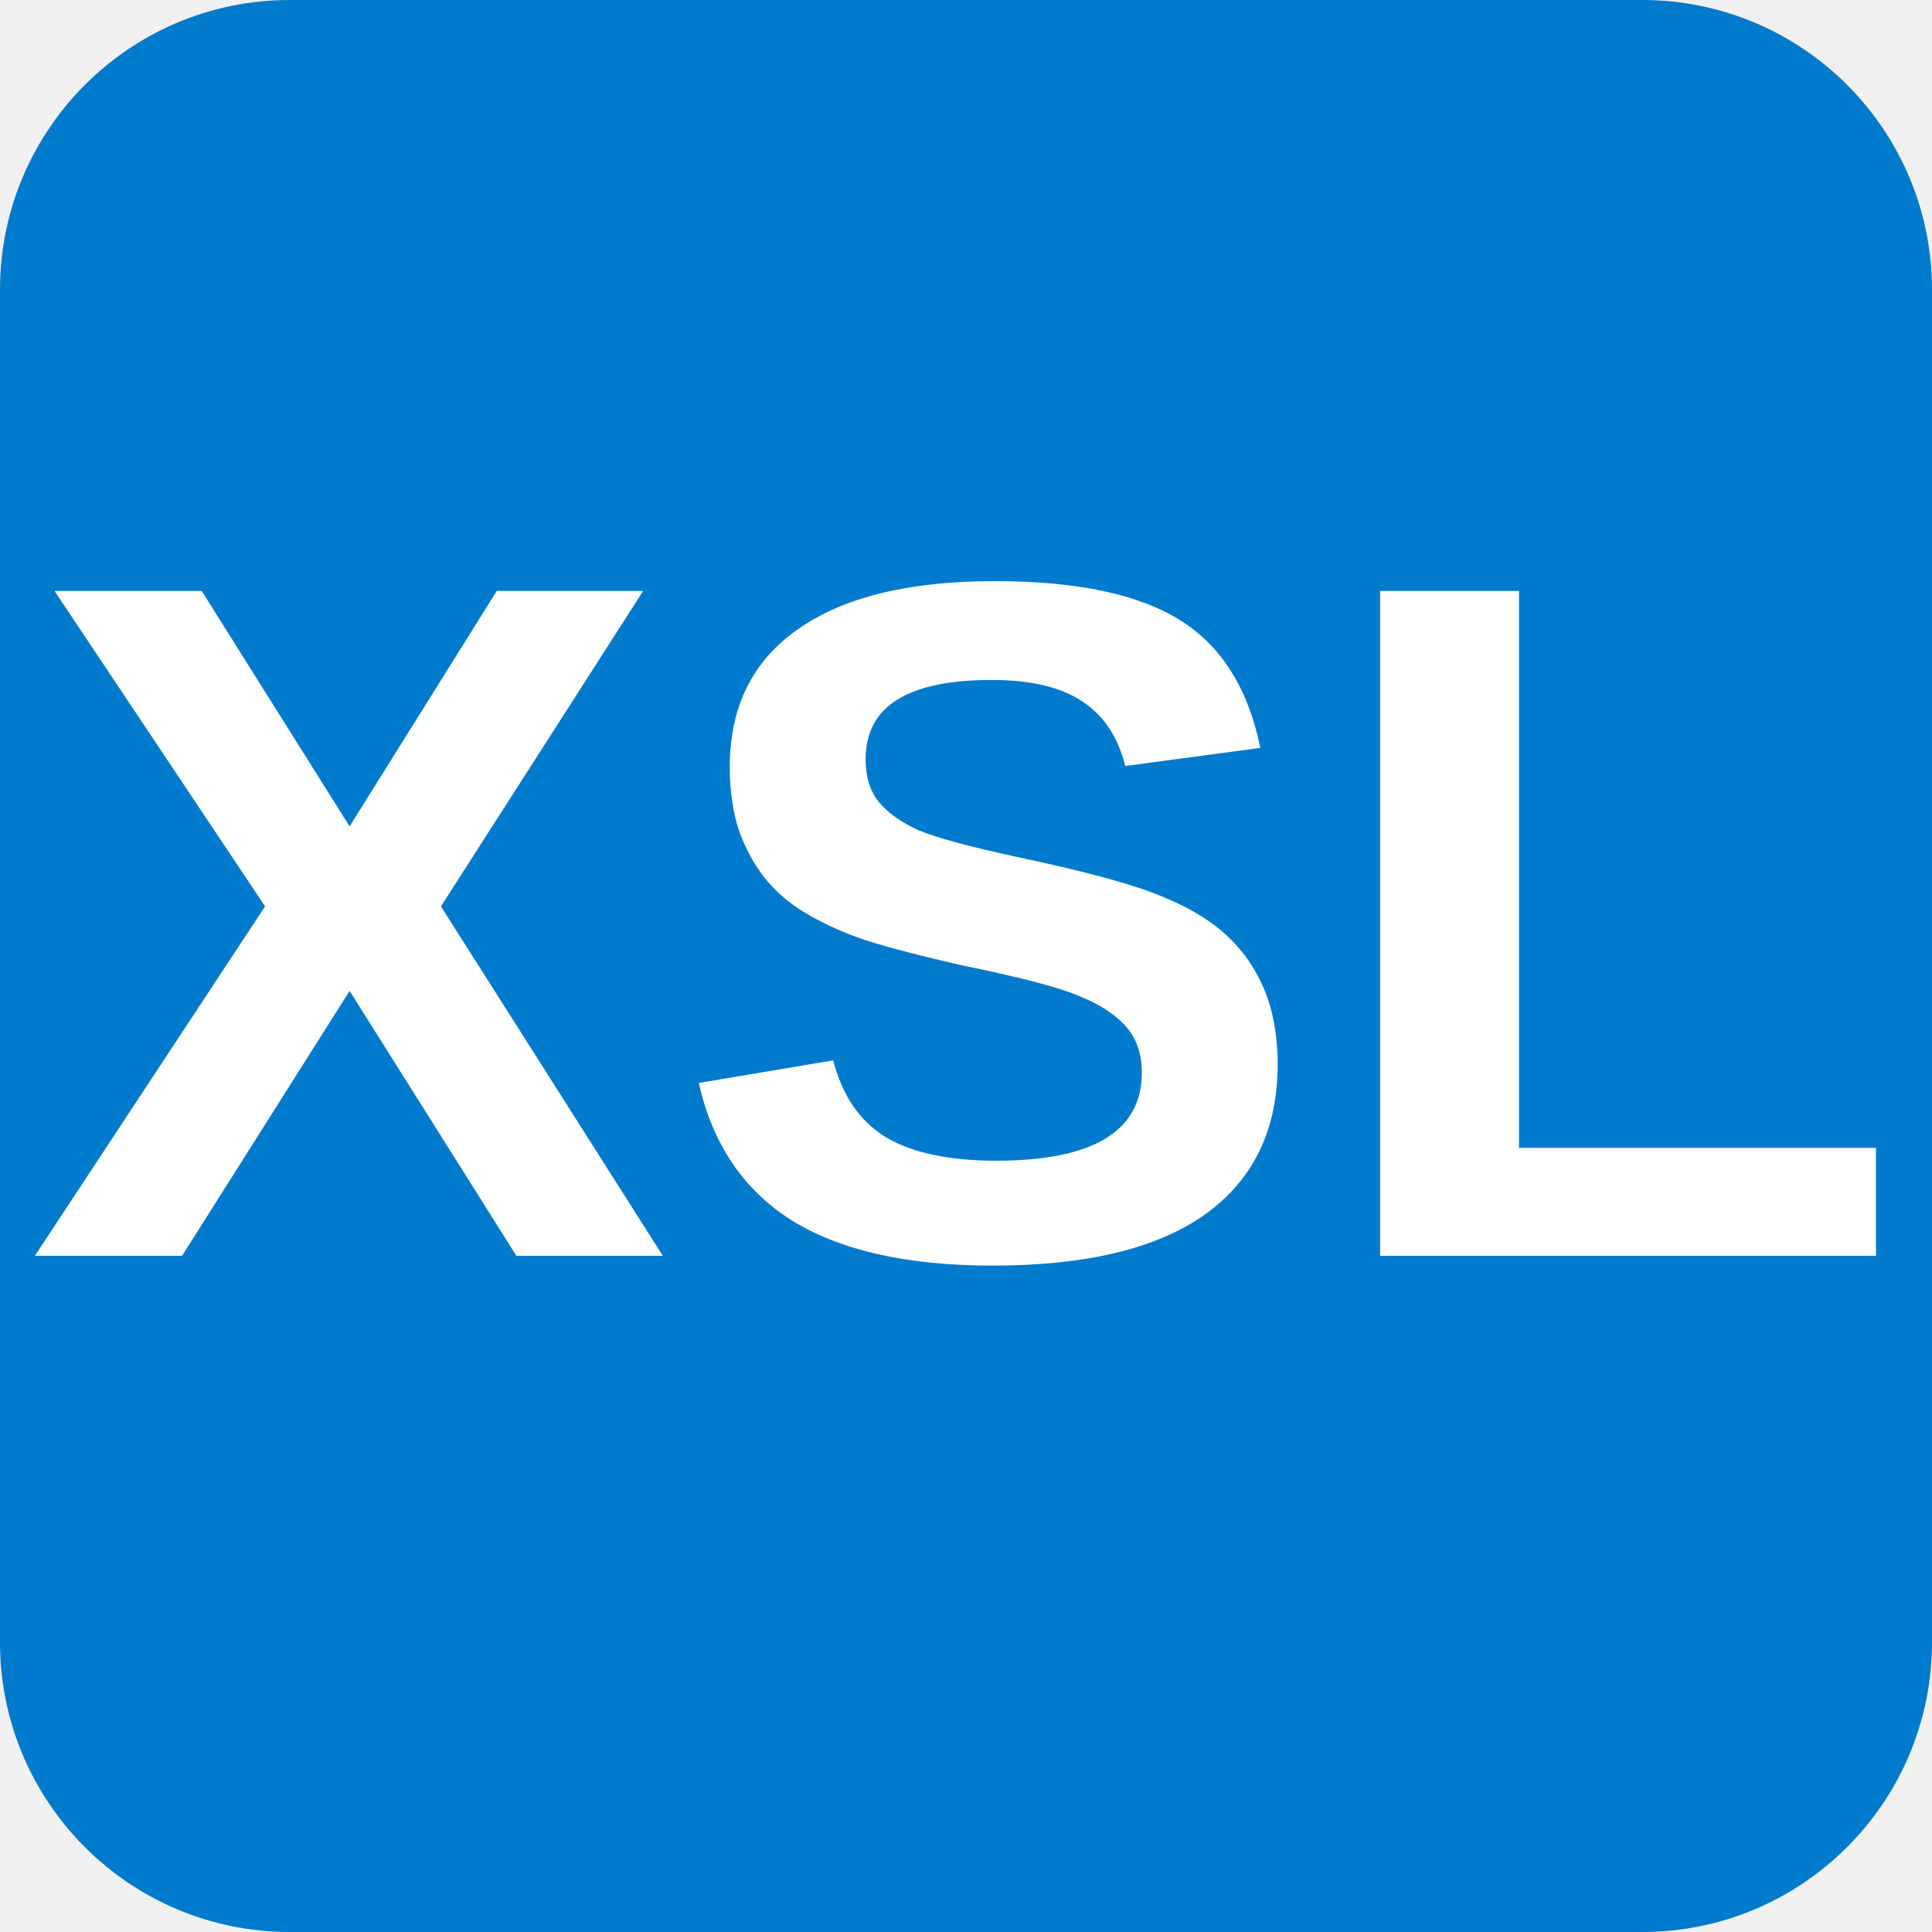
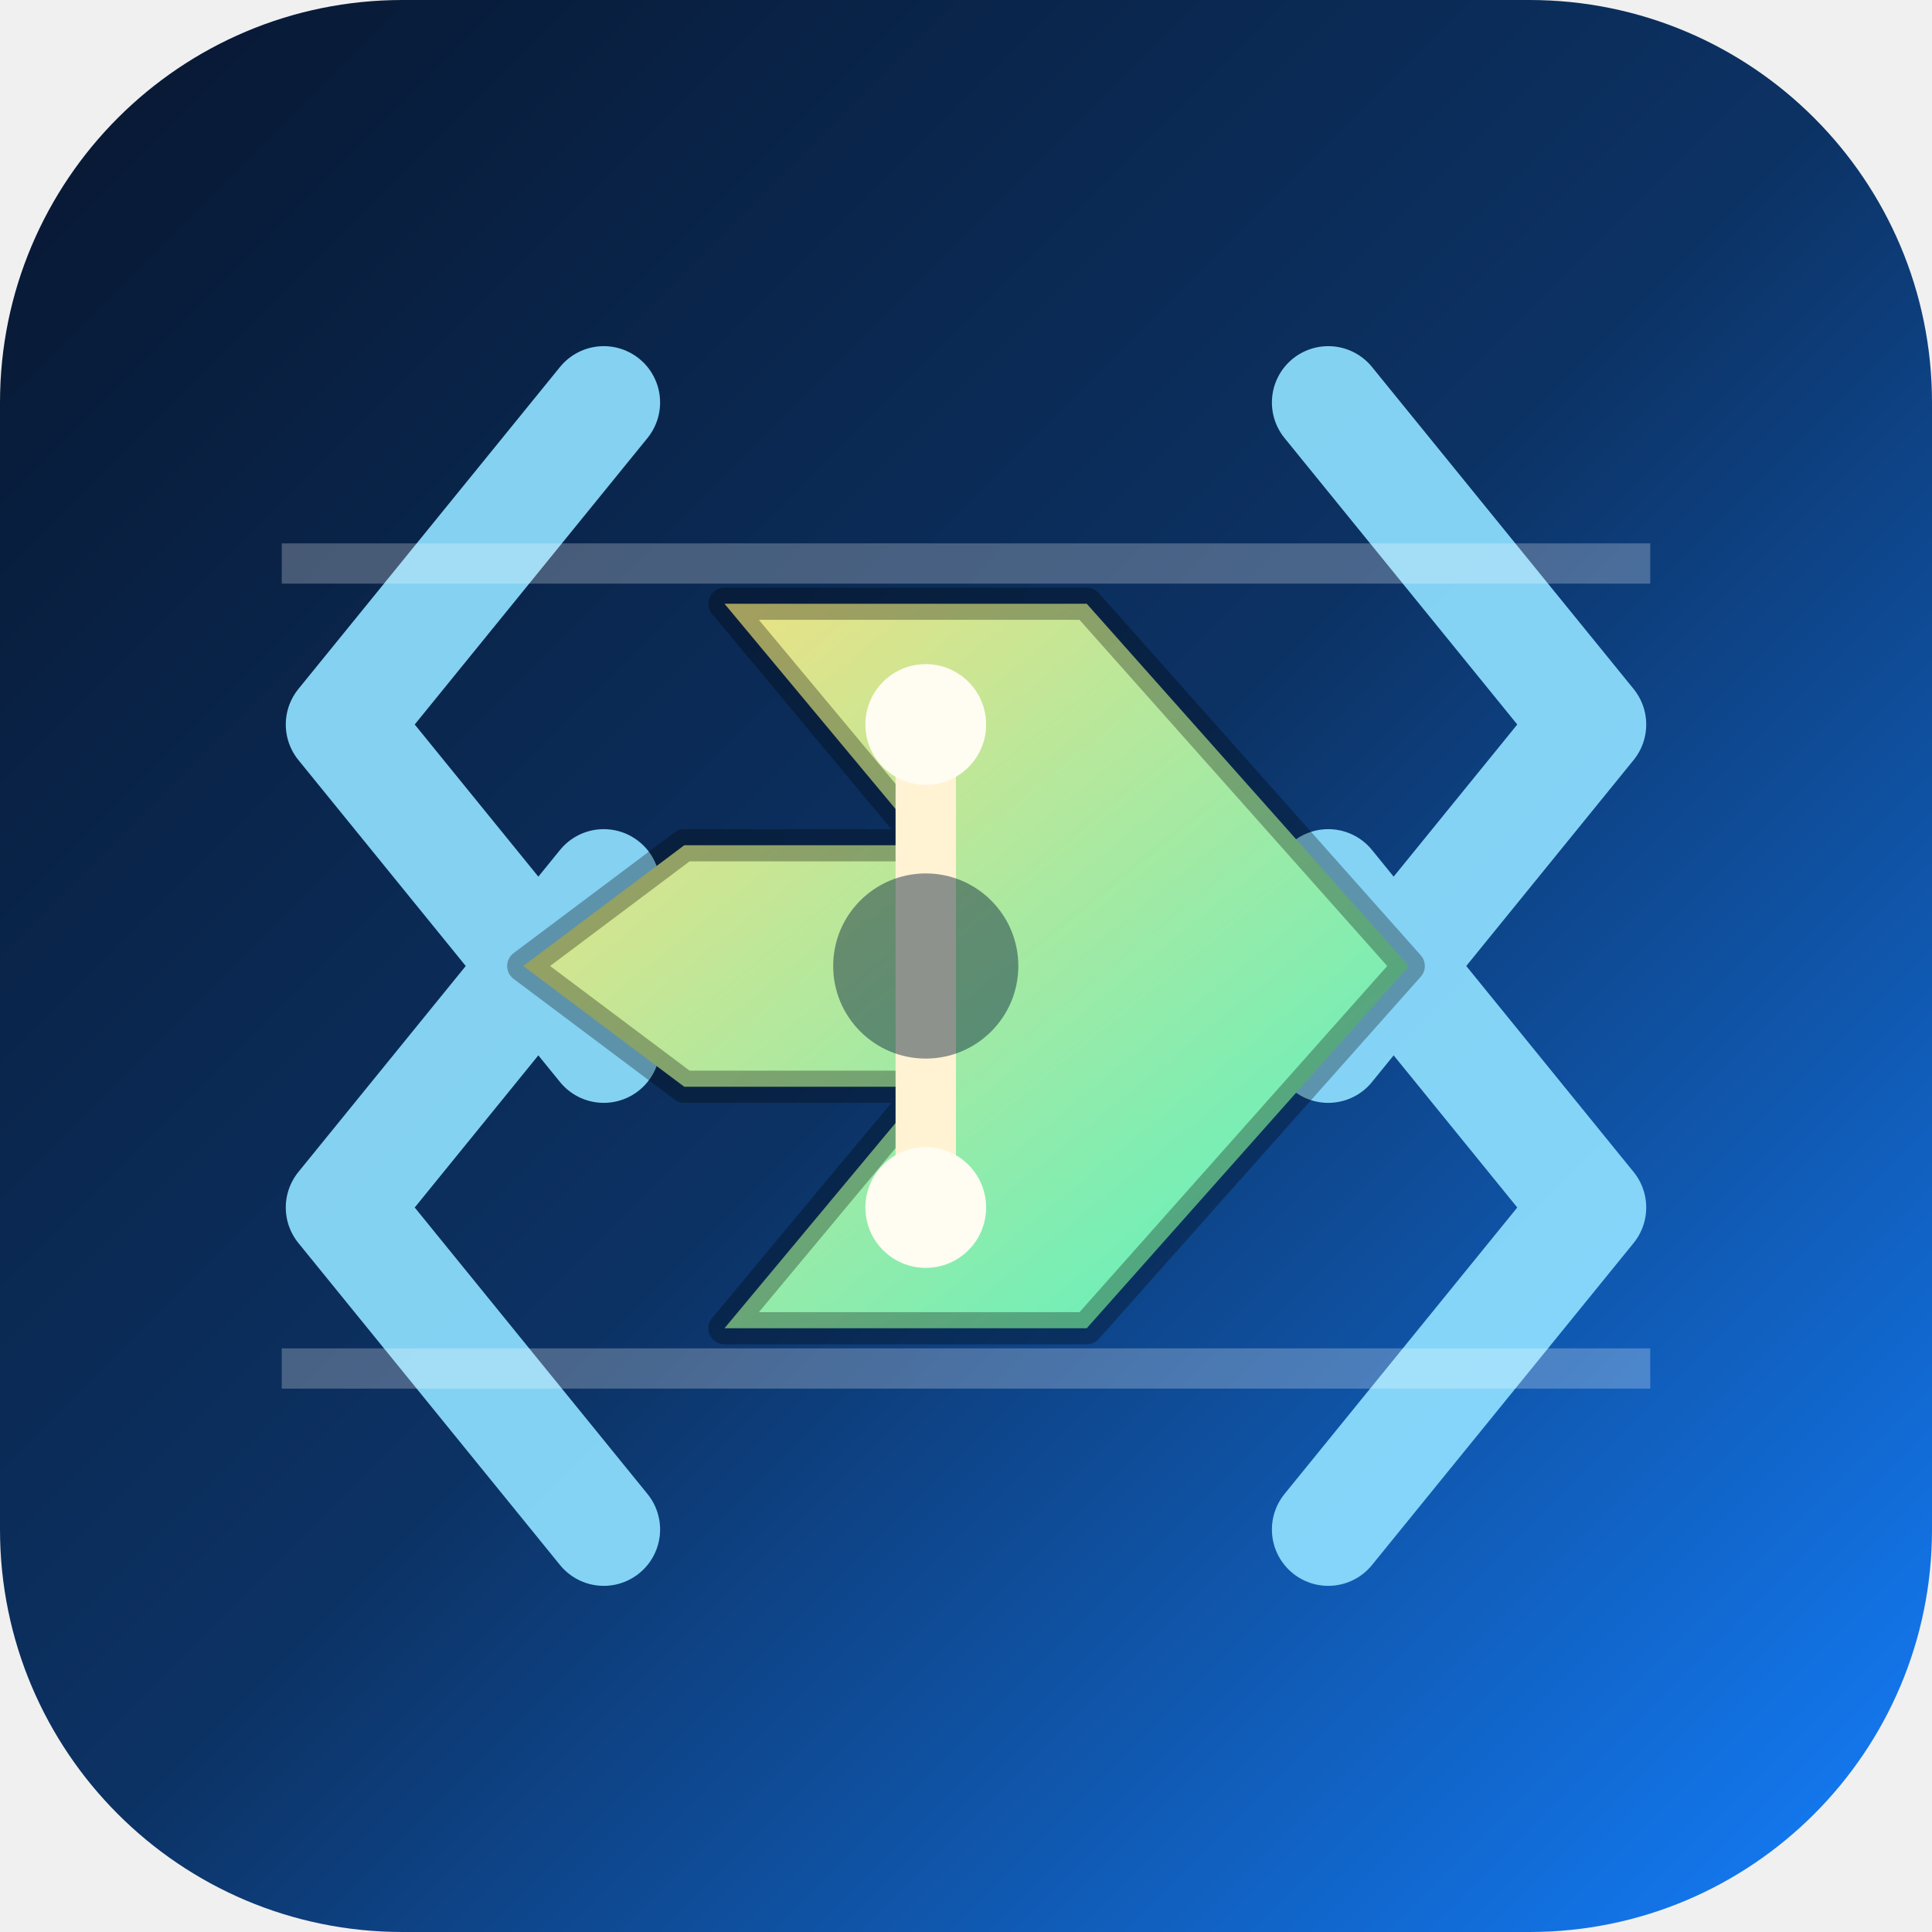
- <svg xmlns="http://www.w3.org/2000/svg" viewBox="0 0 40 40">
-   <rect width="40" height="40" rx="6" fill="#007acc" />
-   <text x="20" y="26" text-anchor="middle" font-size="20" font-family="Arial" fill="white" font-weight="bold">XSL</text>
+ <svg xmlns="http://www.w3.org/2000/svg" viewBox="0 0 48 48">
+   <defs>
+     <linearGradient id="logo-bg" x1="0%" y1="0%" x2="100%" y2="100%">
+       <stop offset="0%" stop-color="#07162f" />
+       <stop offset="50%" stop-color="#0c3264" />
+       <stop offset="100%" stop-color="#1480ff" />
+     </linearGradient>
+     <linearGradient id="logo-flow" x1="0%" y1="0%" x2="100%" y2="100%">
+       <stop offset="0%" stop-color="#ffe07d" />
+       <stop offset="100%" stop-color="#52f2c5" />
+     </linearGradient>
+   </defs>
+   <rect width="48" height="48" rx="10" fill="url(#logo-bg)" />
+   <g stroke="#8edfff" stroke-width="2.8" stroke-linecap="round" stroke-linejoin="round" fill="none" opacity="0.92">
+     <path d="M15 10 L8.5 18 L15 26" />
+     <path d="M15 22 L8.5 30 L15 38" />
+     <path d="M33 10 L39.5 18 L33 26" />
+     <path d="M33 22 L39.5 30 L33 38" />
+   </g>
+   <path d="M7 14h34" stroke="rgba(255,255,255,0.25)" stroke-width="1" />
+   <path d="M7 34h34" stroke="rgba(255,255,255,0.25)" stroke-width="1" />
+   <path d="M18 15 L27 15 L35 24 L27 33 L18 33 L23 27 L17 27 L13 24 L17 21 L23 21 Z" fill="url(#logo-flow)" />
+   <path d="M18 15 L27 15 L35 24 L27 33 L18 33 L23 27 L17 27 L13 24 L17 21 L23 21 Z" fill="none" stroke="rgba(0, 0, 0, 0.3)" stroke-width="0.8" stroke-linejoin="round" />
+   <path d="M23 18 V30" stroke="#fff3d4" stroke-width="1.5" stroke-linecap="round" />
+   <circle cx="23" cy="18" r="1.5" fill="#fffcf1" />
+   <circle cx="23" cy="30" r="1.5" fill="#fffcf1" />
+   <circle cx="23" cy="24" r="2.3" fill="#051c38" opacity="0.45" />
</svg>
